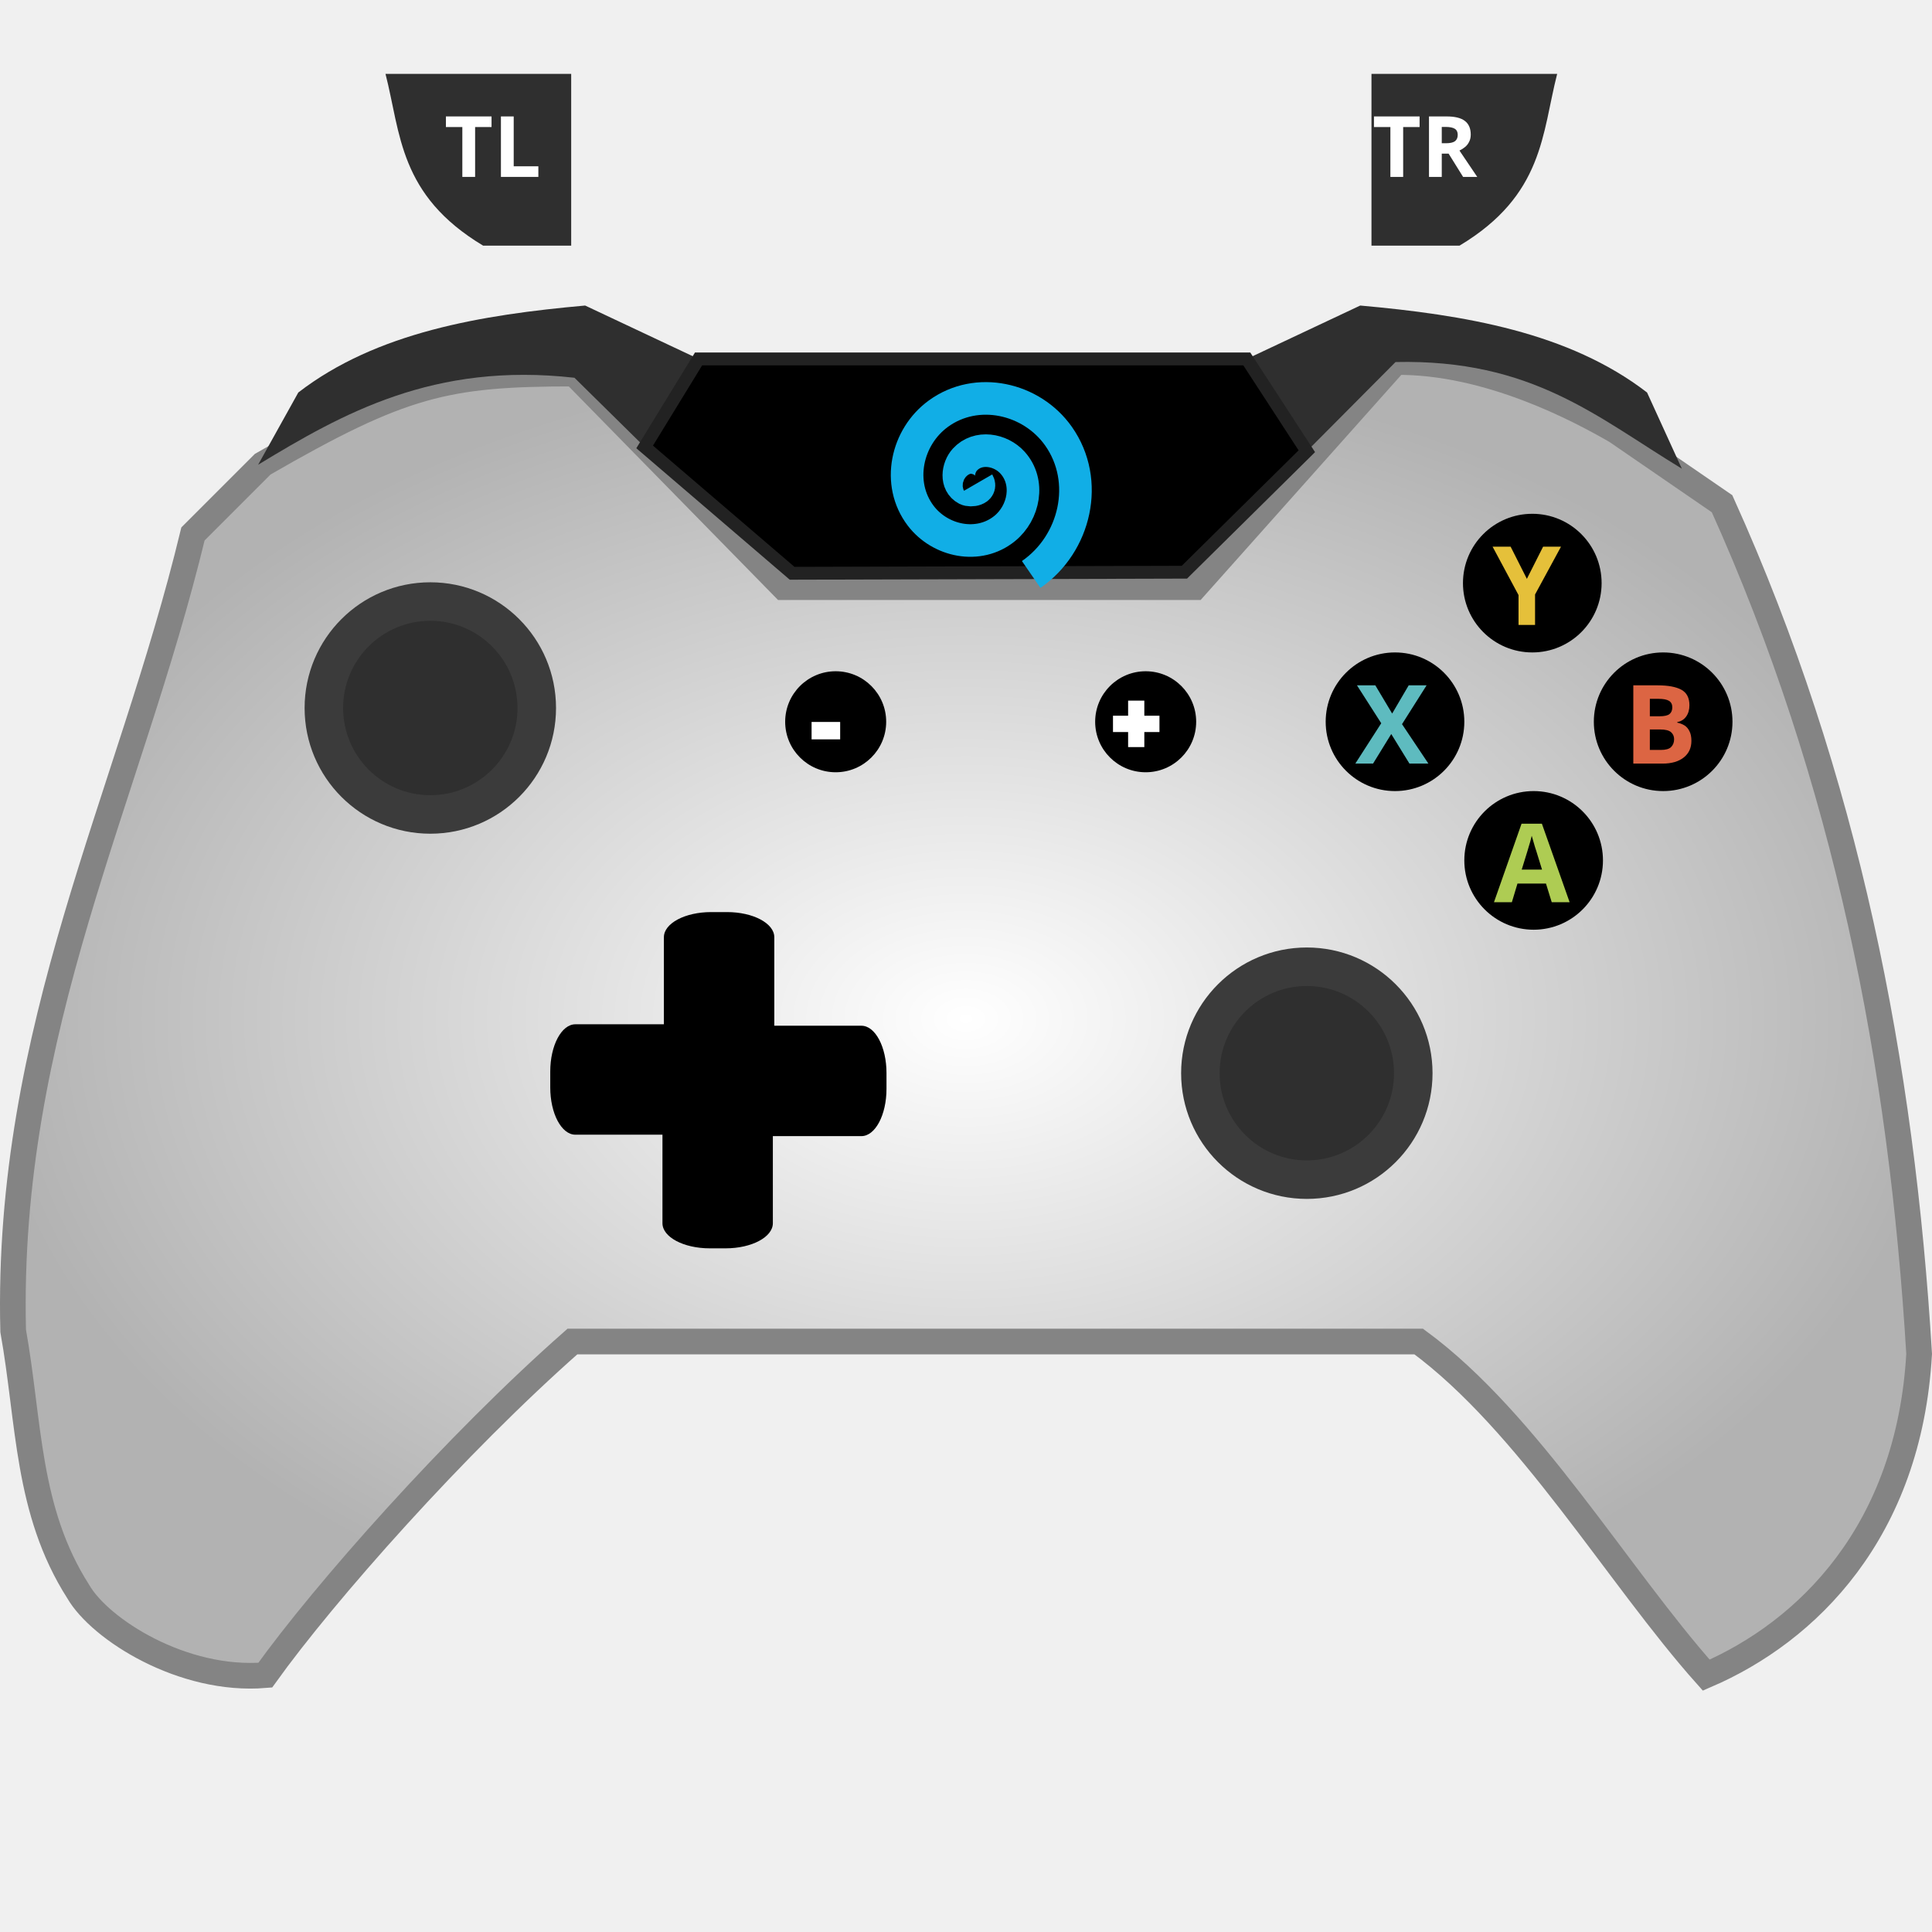
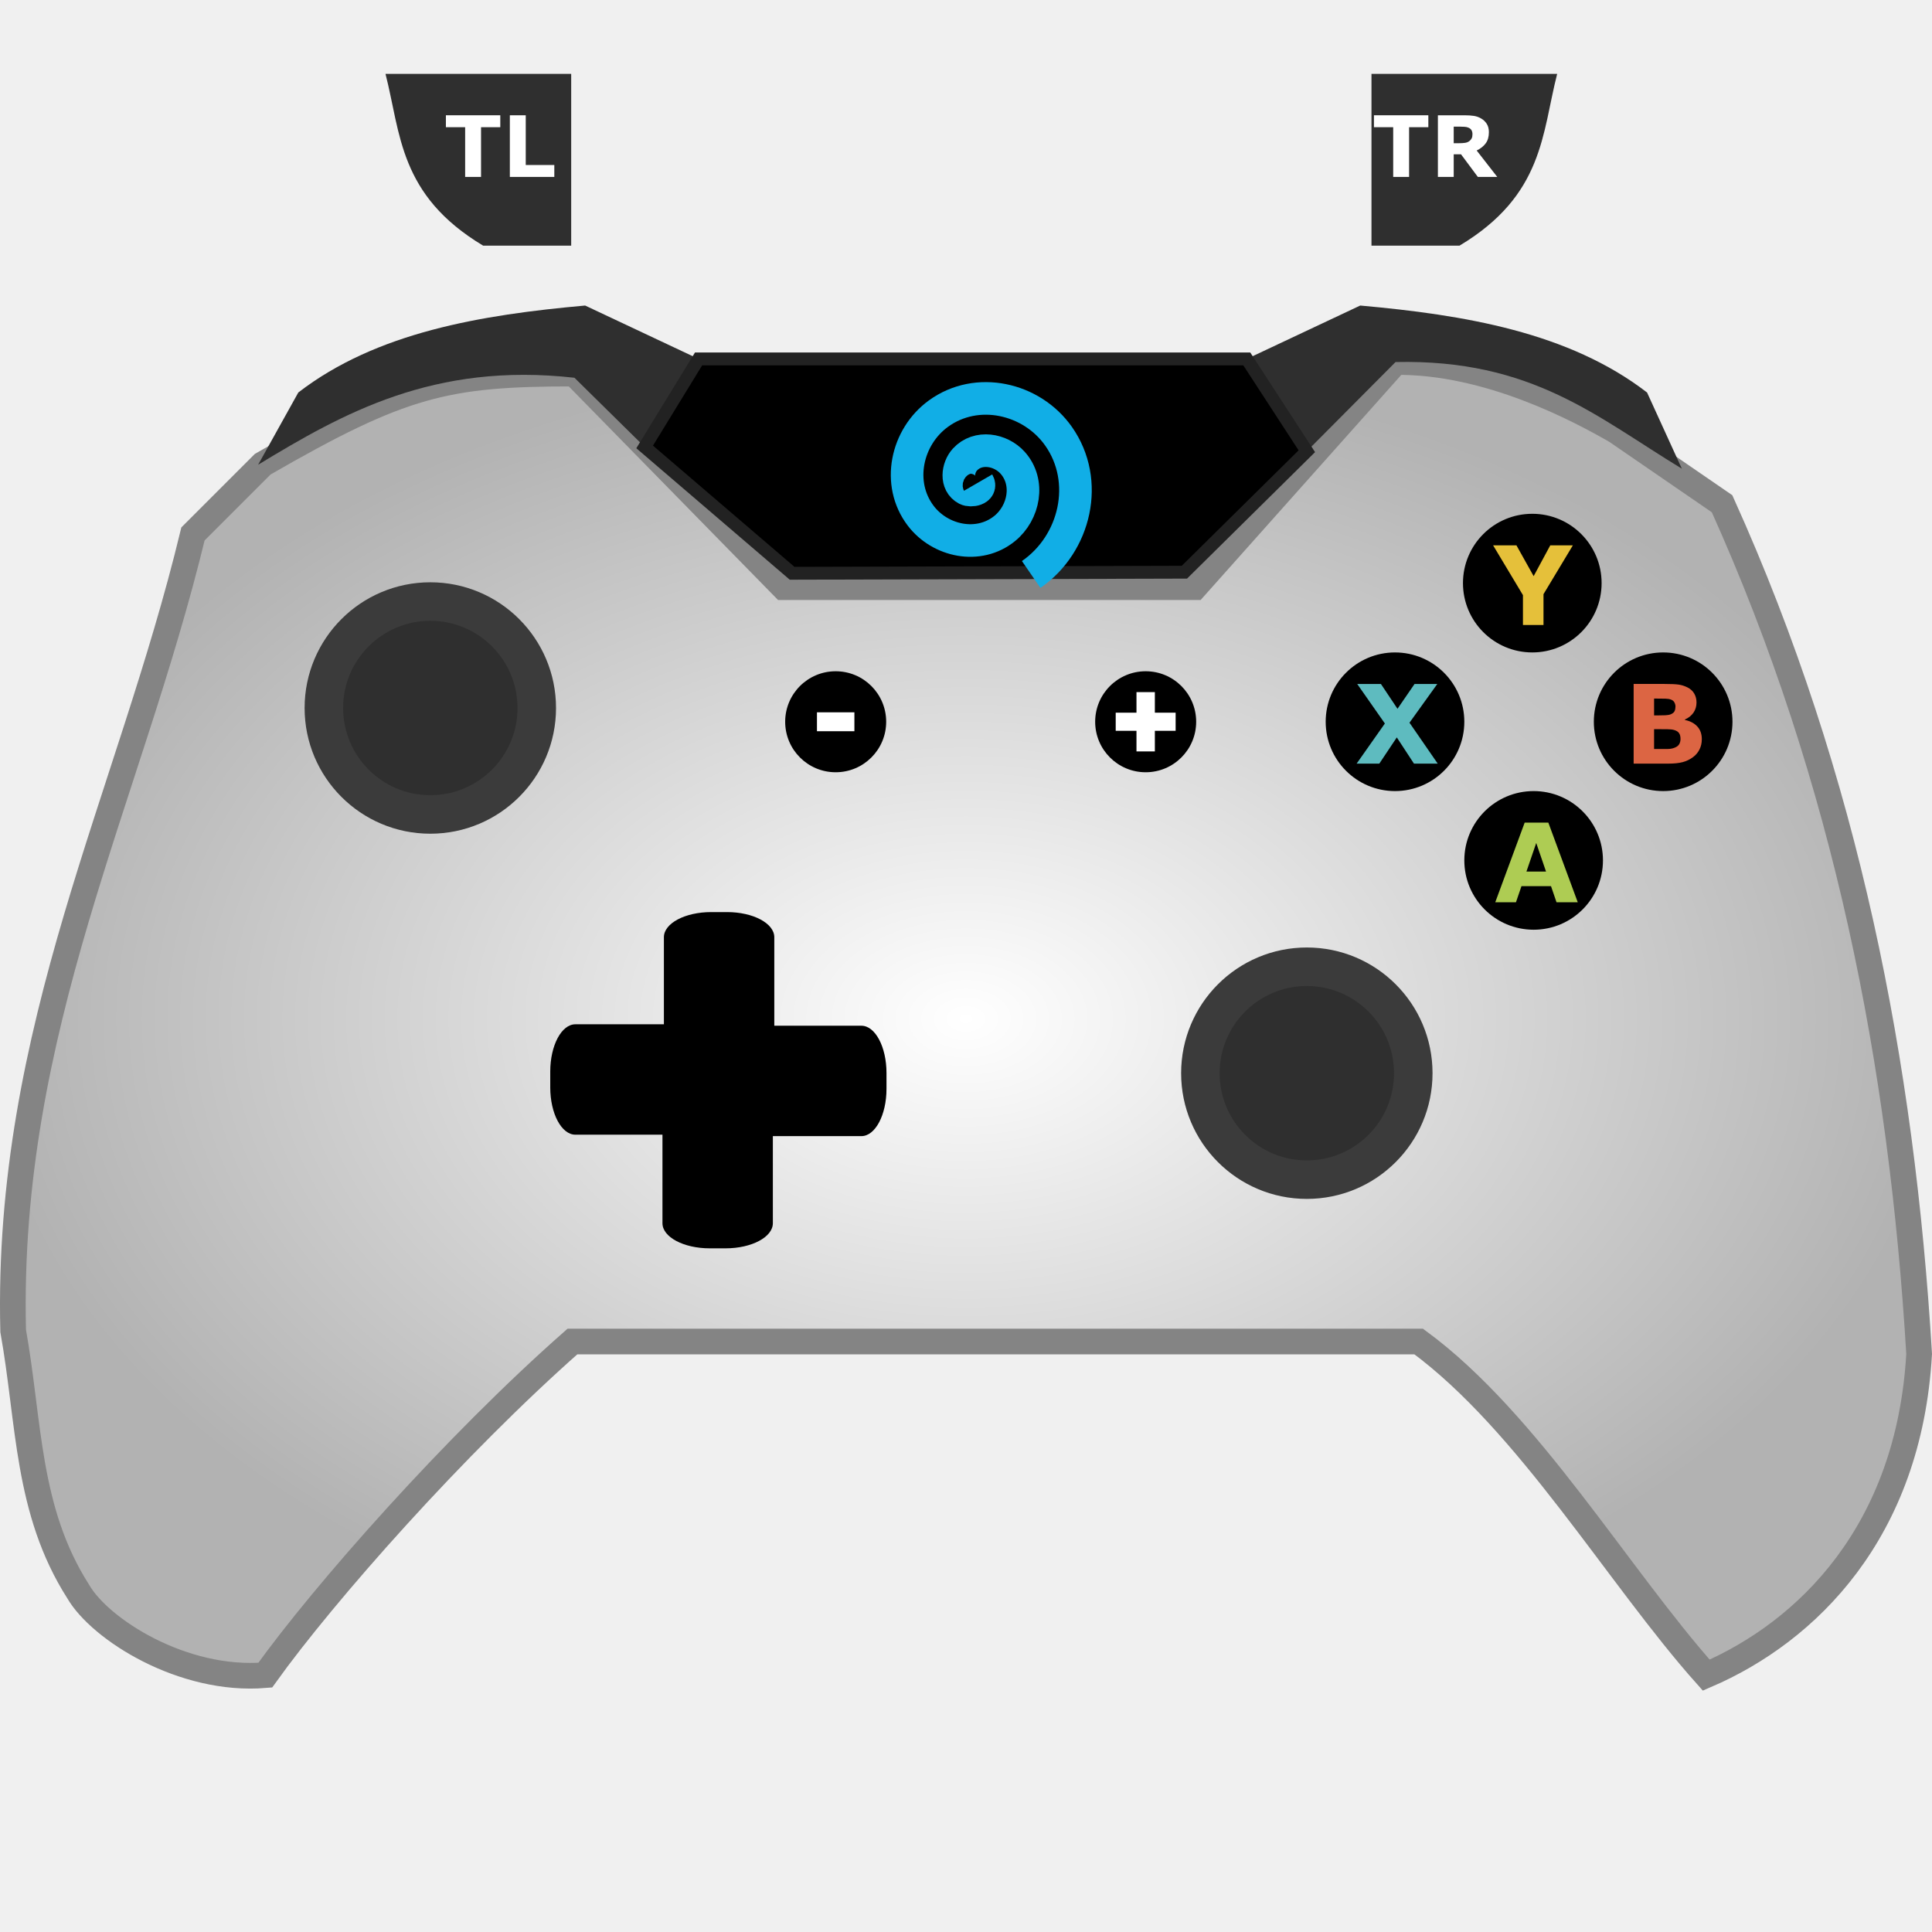
<svg xmlns="http://www.w3.org/2000/svg" xmlns:xlink="http://www.w3.org/1999/xlink" width="1000" height="1000" viewBox="0 0 264.583 264.583" version="1.1" id="svg5" xml:space="preserve">
  <defs id="defs2">
    <linearGradient id="linearGradient21413">
      <stop style="stop-color:#ffffff;stop-opacity:1;" offset="0" id="stop21409" />
      <stop style="stop-color:#b2b2b2;stop-opacity:1;" offset="1" id="stop21411" />
    </linearGradient>
    <radialGradient xlink:href="#linearGradient21413" id="radialGradient21417" cx="143.667" cy="117.248" fx="143.667" fy="117.248" r="98.863" gradientTransform="matrix(1.36304,0,0,0.9187984,-63.53361,31.80821)" gradientUnits="userSpaceOnUse" />
  </defs>
  <g id="layer1">
    <path style="fill:url(#radialGradient21417);fill-opacity:1;stroke:#848484;stroke-width:3.517;stroke-linecap:round;stroke-dasharray:none;stroke-opacity:1;paint-order:markers fill stroke" d="m 36.325,229.407 c 8.099,-11.298 26.001,-31.529 42.068,-45.689 H 194.288 c 15.005,11.029 27.349,32.202 39.378,45.689 13.807,-5.947 27.767,-19.613 29.155,-43.996 -2.381,-39.635 -9.929,-78.624 -26.988,-116.425 l -14.479,-9.948 c -5.047,-2.914 -17.549,-9.609 -30.239,-9.456 L 163.634,80.412 H 107.294 L 78.631,51.158 c -17.581,0 -23.556,1.387 -42.65,12.411 l -9.554,9.554 C 17.667,109.387 0.789,140.863 1.802,182.258 c 2.251,12.56 1.819,24.599 8.914,35.706 2.988,5.176 14.315,12.39 25.609,11.443 z" id="path410" />
    <path style="fill:#2f2f2f;fill-opacity:1;stroke:none;stroke-width:1.758;stroke-linecap:round;stroke-dasharray:none;stroke-opacity:1;paint-order:markers fill stroke" d="m 35.35,63.643 5.502,-9.89 c 10.725,-8.267 25.061,-10.634 39.282,-11.91 l 15.532,7.313 -7.383,12.049 -9.612,-9.472 c -19.301,-2.171 -31.755,4.896 -43.321,11.91 z" id="path1440" />
    <path style="fill:#2f2f2f;fill-opacity:1;stroke:none;stroke-width:1.758;stroke-linecap:round;stroke-dasharray:none;stroke-opacity:1;paint-order:markers fill stroke" d="m 230.324,64.185 -4.763,-10.432 C 214.835,45.486 200.499,43.119 186.279,41.843 l -15.532,7.313 8.22,12.64 12.148,-12.215 c 18.728,-0.425 27.642,7.589 39.209,14.603 z" id="path1442" />
    <path style="fill:#000000;fill-opacity:1;stroke:#222222;stroke-width:1.758;stroke-linecap:round;stroke-dasharray:none;stroke-opacity:1;paint-order:markers fill stroke" d="m 95.666,49.156 75.081,0 8.22,12.64 -16.766,16.565 -53.722,0.148 -20.196,-17.304 z" id="path1498" />
    <path style="fill:none;fill-rule:evenodd;stroke:#11aee6;stroke-width:3.969;stroke-dasharray:none;stroke-opacity:1" id="path1553" d="m 144.671,61.949 c 0.486,0.841 -0.894,1.07 -1.398,0.807 -1.365,-0.711 -1.101,-2.633 -0.216,-3.604 1.582,-1.736 4.35,-1.247 5.809,0.375 2.141,2.379 1.404,6.093 -0.966,8.015 -3.158,2.562 -7.845,1.566 -10.22,-1.557 -2.989,-3.93 -1.732,-9.602 2.148,-12.426 4.698,-3.421 11.361,-1.898 14.631,2.739 3.854,5.464 2.066,13.122 -3.33,16.837" transform="matrix(1.124758,0,0,1.124758,-28.76749,-3.587538)" />
    <circle style="fill:#2f2f2f;fill-opacity:1;stroke:#3b3b3b;stroke-width:5.275;stroke-linecap:round;stroke-dasharray:none;stroke-opacity:1;paint-order:markers fill stroke" id="path1607" cx="58.931" cy="96.959" r="14.578" />
    <circle style="fill:#2f2f2f;fill-opacity:1;stroke:#3b3b3b;stroke-width:5.275;stroke-linecap:round;stroke-dasharray:none;stroke-opacity:1;paint-order:markers fill stroke" id="circle1609" cx="178.967" cy="146.972" r="14.578" />
    <g id="g4795" transform="matrix(1.329225,0,0,1.329225,-58.6754,2.630992)">
      <circle style="fill:#000000;fill-opacity:1;stroke:none;stroke-width:4.745;stroke-linecap:round;stroke-dasharray:none;stroke-opacity:1;paint-order:markers fill stroke" id="path1663" cx="202.151" cy="86.666" r="7.142" />
-       <text xml:space="preserve" style="font-weight:bold;font-size:11.289px;font-family:'UD Digi Kyokasho NP-B';-inkscape-font-specification:'UD Digi Kyokasho NP-B Bold';fill:#aecc53;fill-opacity:1;stroke:none;stroke-width:3.969;stroke-linecap:round;stroke-dasharray:none;stroke-opacity:1;paint-order:markers fill stroke" x="198.064" y="90.979" id="text1773">
-         <tspan id="tspan1771" style="font-size:11.289px;fill:#aecc53;fill-opacity:1;stroke-width:3.969" x="198.064" y="90.979">A</tspan>
-       </text>
+       <g aria-label="A" id="text1773" style="font-weight:bold;font-size:11.289px;font-family:'UD Digi Kyokasho NP-B';-inkscape-font-specification:'UD Digi Kyokasho NP-B Bold';fill:#aecc53;stroke-width:3.969;stroke-linecap:round;paint-order:markers fill stroke">
+         <path d="m 206.696,90.979 h -2.188 l -0.568,-1.659 h -3.043 l -0.568,1.659 h -2.133 l 3.032,-8.208 h 2.436 z m -3.269,-3.164 -1.009,-2.943 -1.009,2.943 z" id="path337" />
+       </g>
    </g>
    <g id="g4803" transform="matrix(1.329225,0,0,1.329225,-63.1636,-16.35566)">
      <circle style="fill:#000000;fill-opacity:1;stroke:none;stroke-width:4.745;stroke-linecap:round;stroke-dasharray:none;stroke-opacity:1;paint-order:markers fill stroke" id="circle4797" cx="218.871" cy="86.666" r="7.142" />
-       <text xml:space="preserve" style="font-weight:bold;font-size:11.289px;font-family:'UD Digi Kyokasho NP-B';-inkscape-font-specification:'UD Digi Kyokasho NP-B Bold';fill:#dc6543;fill-opacity:1;stroke:none;stroke-width:3.969;stroke-linecap:round;stroke-dasharray:none;stroke-opacity:1;paint-order:markers fill stroke" x="214.783" y="90.979" id="text4801">
-         <tspan id="tspan4799" style="font-size:11.289px;fill:#dc6543;fill-opacity:1;stroke-width:3.969" x="214.783" y="90.979">B</tspan>
-       </text>
+       <g aria-label="B" id="text4801" style="font-weight:bold;font-size:11.289px;font-family:'UD Digi Kyokasho NP-B';-inkscape-font-specification:'UD Digi Kyokasho NP-B Bold';fill:#dc6543;stroke-width:3.969;stroke-linecap:round;paint-order:markers fill stroke">
+         <path d="m 222.853,88.466 q 0,0.595 -0.243,1.064 -0.237,0.469 -0.656,0.777 -0.485,0.364 -1.069,0.518 -0.579,0.154 -1.472,0.154 h -3.583 v -8.208 h 3.186 q 0.992,0 1.45,0.066 0.463,0.066 0.915,0.292 0.469,0.237 0.695,0.639 0.232,0.397 0.232,0.91 0,0.595 -0.314,1.053 -0.314,0.452 -0.887,0.706 v 0.044 q 0.805,0.16 1.273,0.661 0.474,0.502 0.474,1.323 z m -2.712,-3.373 q 0,-0.204 -0.105,-0.408 -0.099,-0.204 -0.358,-0.303 -0.232,-0.088 -0.579,-0.094 -0.342,-0.011 -0.965,-0.011 h -0.198 v 1.736 h 0.331 q 0.502,0 0.854,-0.017 0.353,-0.017 0.557,-0.11 0.287,-0.127 0.375,-0.325 0.088,-0.204 0.088,-0.469 z m 0.518,3.34 q 0,-0.391 -0.154,-0.601 -0.149,-0.215 -0.513,-0.32 -0.248,-0.072 -0.684,-0.077 -0.435,-0.005 -0.909,-0.005 h -0.463 v 2.045 h 0.154 q 0.893,0 1.279,-0.005 0.386,-0.005 0.711,-0.143 0.331,-0.138 0.452,-0.364 0.127,-0.232 0.127,-0.529 z" id="path334" />
+       </g>
    </g>
    <g id="g12917" transform="matrix(1.329225,0,0,1.329225,-99.8862,-16.35566)">
      <circle style="fill:#000000;fill-opacity:1;stroke:none;stroke-width:4.745;stroke-linecap:round;stroke-dasharray:none;stroke-opacity:1;paint-order:markers fill stroke" id="circle12911" cx="218.871" cy="86.666" r="7.142" />
-       <text xml:space="preserve" style="font-weight:bold;font-size:11.289px;font-family:'UD Digi Kyokasho NP-B';-inkscape-font-specification:'UD Digi Kyokasho NP-B Bold';fill:#5ebbbf;fill-opacity:1;stroke:none;stroke-width:3.969;stroke-linecap:round;stroke-dasharray:none;stroke-opacity:1;paint-order:markers fill stroke" x="214.783" y="90.979" id="text12915">
-         <tspan id="tspan12913" style="font-size:11.289px;fill:#5ebbbf;fill-opacity:1;stroke-width:3.969" x="214.783" y="90.979">X</tspan>
-       </text>
+       <g aria-label="X" id="text12915" style="font-weight:bold;font-size:11.289px;font-family:'UD Digi Kyokasho NP-B';-inkscape-font-specification:'UD Digi Kyokasho NP-B Bold';fill:#5ebbbf;stroke-width:3.969;stroke-linecap:round;paint-order:markers fill stroke">
+         <path d="m 223.272,90.979 h -2.447 l -1.769,-2.701 -1.802,2.701 h -2.337 l 2.91,-4.134 -2.85,-4.073 h 2.442 l 1.709,2.558 1.758,-2.558 h 2.343 l -2.866,3.991 z" id="path340" />
+       </g>
    </g>
    <g id="g14683" transform="matrix(1.329225,0,0,1.329225,-81.08528,-35.34231)">
      <circle style="fill:#000000;fill-opacity:1;stroke:none;stroke-width:4.745;stroke-linecap:round;stroke-dasharray:none;stroke-opacity:1;paint-order:markers fill stroke" id="circle14677" cx="218.871" cy="86.666" r="7.142" />
-       <text xml:space="preserve" style="font-weight:bold;font-size:11.289px;font-family:'UD Digi Kyokasho NP-B';-inkscape-font-specification:'UD Digi Kyokasho NP-B Bold';fill:#e5c03a;fill-opacity:1;stroke:none;stroke-width:3.969;stroke-linecap:round;stroke-dasharray:none;stroke-opacity:1;paint-order:markers fill stroke" x="214.783" y="90.979" id="text14681">
-         <tspan id="tspan14679" style="font-size:11.289px;fill:#e5c03a;fill-opacity:1;stroke-width:3.969" x="214.783" y="90.979">Y</tspan>
-       </text>
+       <g aria-label="Y" id="text14681" style="font-weight:bold;font-size:11.289px;font-family:'UD Digi Kyokasho NP-B';-inkscape-font-specification:'UD Digi Kyokasho NP-B Bold';fill:#e5c03a;stroke-width:3.969;stroke-linecap:round;paint-order:markers fill stroke">
+         <path d="m 223.052,82.772 -3.026,5.033 v 3.175 H 217.909 V 87.904 l -3.076,-5.132 h 2.403 l 1.775,3.175 1.714,-3.175 z" id="path343" />
+       </g>
    </g>
    <g id="g17056" transform="matrix(0.9684019,0,0,0.9684019,-55.05828,14.91544)">
      <circle style="fill:#000000;fill-opacity:1;stroke:none;stroke-width:4.745;stroke-linecap:round;stroke-dasharray:none;stroke-opacity:1;paint-order:markers fill stroke" id="circle17050" cx="218.871" cy="86.666" r="7.142" />
-       <text xml:space="preserve" style="font-weight:bold;font-size:11.289px;font-family:'UD Digi Kyokasho NP-B';-inkscape-font-specification:'UD Digi Kyokasho NP-B Bold';fill:#e5c03a;fill-opacity:1;stroke:#ffffff;stroke-width:1.089;stroke-linecap:round;stroke-dasharray:none;stroke-opacity:1;paint-order:markers fill stroke" x="214.309" y="90.957" id="text17054">
-         <tspan id="tspan17052" style="font-size:11.289px;fill:#ffffff;fill-opacity:1;stroke:#ffffff;stroke-width:1.089;stroke-dasharray:none;stroke-opacity:1" x="214.309" y="90.957">+</tspan>
-       </text>
+       <g aria-label="+" id="text17054" style="font-weight:bold;font-size:11.289px;font-family:'UD Digi Kyokasho NP-B';-inkscape-font-specification:'UD Digi Kyokasho NP-B Bold';fill:#e5c03a;stroke:#ffffff;stroke-width:1.089;stroke-linecap:round;paint-order:markers fill stroke">
+         <path d="m 222.564,87.405 h -2.938 v 2.91 h -1.51 v -2.91 h -2.938 v -1.477 h 2.938 v -2.91 h 1.51 v 2.91 h 2.938 z" style="fill:#ffffff" id="path393" />
+       </g>
    </g>
    <g id="g17166" transform="matrix(0.9684019,0,0,0.9684019,-97.5109,14.91544)">
      <circle style="fill:#000000;fill-opacity:1;stroke:none;stroke-width:4.745;stroke-linecap:round;stroke-dasharray:none;stroke-opacity:1;paint-order:markers fill stroke" id="circle17160" cx="218.871" cy="86.666" r="7.142" />
-       <text xml:space="preserve" style="font-weight:bold;font-size:11.289px;font-family:'UD Digi Kyokasho NP-B';-inkscape-font-specification:'UD Digi Kyokasho NP-B Bold';fill:#e5c03a;fill-opacity:1;stroke:#ffffff;stroke-width:1.089;stroke-linecap:round;stroke-dasharray:none;stroke-opacity:1;paint-order:markers fill stroke" x="215.665" y="90.957" id="text17164">
-         <tspan id="tspan17162" style="font-size:11.289px;fill:#ffffff;fill-opacity:1;stroke:#ffffff;stroke-width:1.089;stroke-dasharray:none;stroke-opacity:1" x="215.665" y="90.957">-</tspan>
-       </text>
+       <g aria-label="-" id="text17164" style="font-weight:bold;font-size:11.289px;font-family:'UD Digi Kyokasho NP-B';-inkscape-font-specification:'UD Digi Kyokasho NP-B Bold';fill:#e5c03a;stroke:#ffffff;stroke-width:1.089;stroke-linecap:round;paint-order:markers fill stroke">
+         <path d="m 220.974,87.46 h -4.206 V 85.872 h 4.206 z" style="fill:#ffffff" id="path396" />
+       </g>
    </g>
    <rect style="fill:#000000;fill-opacity:1;stroke:none;stroke-width:1.006;stroke-linecap:round;stroke-dasharray:none;stroke-opacity:1;paint-order:markers fill stroke" id="rect17322" width="15.119" height="23.984" x="90.919" y="124.908" rx="6.472" ry="3.439" />
    <rect style="fill:#000000;fill-opacity:1;stroke:none;stroke-width:1.006;stroke-linecap:round;stroke-dasharray:none;stroke-opacity:1;paint-order:markers fill stroke" id="rect21380" width="15.119" height="23.984" x="140.471" y="-121.403" rx="6.472" ry="3.439" transform="rotate(90)" />
    <rect style="fill:#000000;fill-opacity:1;stroke:none;stroke-width:1.006;stroke-linecap:round;stroke-dasharray:none;stroke-opacity:1;paint-order:markers fill stroke" id="rect21382" width="15.119" height="23.984" x="-105.841" y="-170.956" rx="6.472" ry="3.439" transform="scale(-1)" />
    <rect style="fill:#000000;fill-opacity:1;stroke:none;stroke-width:1.006;stroke-linecap:round;stroke-dasharray:none;stroke-opacity:1;paint-order:markers fill stroke" id="rect21384" width="15.119" height="23.984" x="-155.393" y="75.356" rx="6.472" ry="3.439" transform="rotate(-90)" />
    <g id="g26167" transform="translate(9.405808)">
      <path style="fill:#2f2f2f;fill-opacity:1;stroke:none;stroke-width:2.738;stroke-linecap:round;stroke-dasharray:none;stroke-opacity:1;paint-order:markers fill stroke" d="M 68.817,10.117 V 33.642 H 56.761 C 45.206,26.716 45.479,18.264 43.387,10.117 Z" id="path25501" />
-       <text xml:space="preserve" style="font-weight:bold;font-size:11.61px;font-family:'UD Digi Kyokasho NP-B';-inkscape-font-specification:'UD Digi Kyokasho NP-B Bold';fill:#ffffff;fill-opacity:1;stroke:none;stroke-width:3.454;stroke-linecap:round;stroke-dasharray:none;stroke-opacity:1;paint-order:markers fill stroke" x="51.427" y="24.229" id="text25902">
-         <tspan id="tspan25900" style="fill:#ffffff;fill-opacity:1;stroke-width:3.454" x="51.427" y="24.229">TL</tspan>
-       </text>
+       <g aria-label="TL" id="text25902" style="font-weight:bold;font-size:11.61px;font-family:'UD Digi Kyokasho NP-B';-inkscape-font-specification:'UD Digi Kyokasho NP-B Bold';fill:#ffffff;stroke-width:3.454;stroke-linecap:round;paint-order:markers fill stroke">
+         <path d="m 59.108,17.42 h -2.636 v 6.809 h -2.177 v -6.809 h -2.636 v -1.633 h 7.449 z" id="path404" />
+         <path d="m 66.506,24.229 h -6.089 v -8.441 h 2.177 v 6.809 h 3.912 z" id="path406" />
+       </g>
    </g>
    <g id="g26175" transform="matrix(-1,0,0,1,256.6376,0)">
      <path style="fill:#2f2f2f;fill-opacity:1;stroke:none;stroke-width:2.738;stroke-linecap:round;stroke-dasharray:none;stroke-opacity:1;paint-order:markers fill stroke" d="M 68.817,10.117 V 33.642 H 56.761 C 45.206,26.716 45.479,18.264 43.387,10.117 Z" id="path26169" />
-       <text xml:space="preserve" style="font-weight:bold;font-size:11.61px;font-family:'UD Digi Kyokasho NP-B';-inkscape-font-specification:'UD Digi Kyokasho NP-B Bold';fill:#ffffff;fill-opacity:1;stroke:none;stroke-width:3.454;stroke-linecap:round;stroke-dasharray:none;stroke-opacity:1;paint-order:markers fill stroke" x="-68.712" y="24.229" id="text26173" transform="scale(-1,1)">
-         <tspan id="tspan26171" style="fill:#ffffff;fill-opacity:1;stroke-width:3.454" x="-68.712" y="24.229">TR</tspan>
-       </text>
+       <g aria-label="TR" transform="scale(-1,1)" id="text26173" style="font-weight:bold;font-size:11.61px;font-family:'UD Digi Kyokasho NP-B';-inkscape-font-specification:'UD Digi Kyokasho NP-B Bold';fill:#ffffff;stroke-width:3.454;stroke-linecap:round;paint-order:markers fill stroke">
+         <path d="m -61.03,17.42 h -2.636 v 6.809 h -2.177 v -6.809 h -2.636 v -1.633 h 7.449 z" id="path399" />
+         <path d="m -54.987,18.373 q 0,-0.317 -0.13,-0.544 -0.13,-0.227 -0.448,-0.357 -0.221,-0.091 -0.516,-0.108 -0.295,-0.023 -0.686,-0.023 h -0.788 v 2.273 h 0.669 q 0.522,0 0.873,-0.051 0.351,-0.051 0.59,-0.232 0.227,-0.176 0.329,-0.385 0.108,-0.215 0.108,-0.573 z m 3.396,5.856 h -2.659 l -2.302,-3.095 h -1.003 v 3.095 h -2.166 v -8.441 h 3.651 q 0.748,0 1.287,0.085 0.539,0.085 1.009,0.368 0.476,0.283 0.754,0.737 0.283,0.448 0.283,1.128 0,0.935 -0.437,1.525 -0.431,0.59 -1.236,0.981 z" id="path401" />
+       </g>
    </g>
  </g>
</svg>
